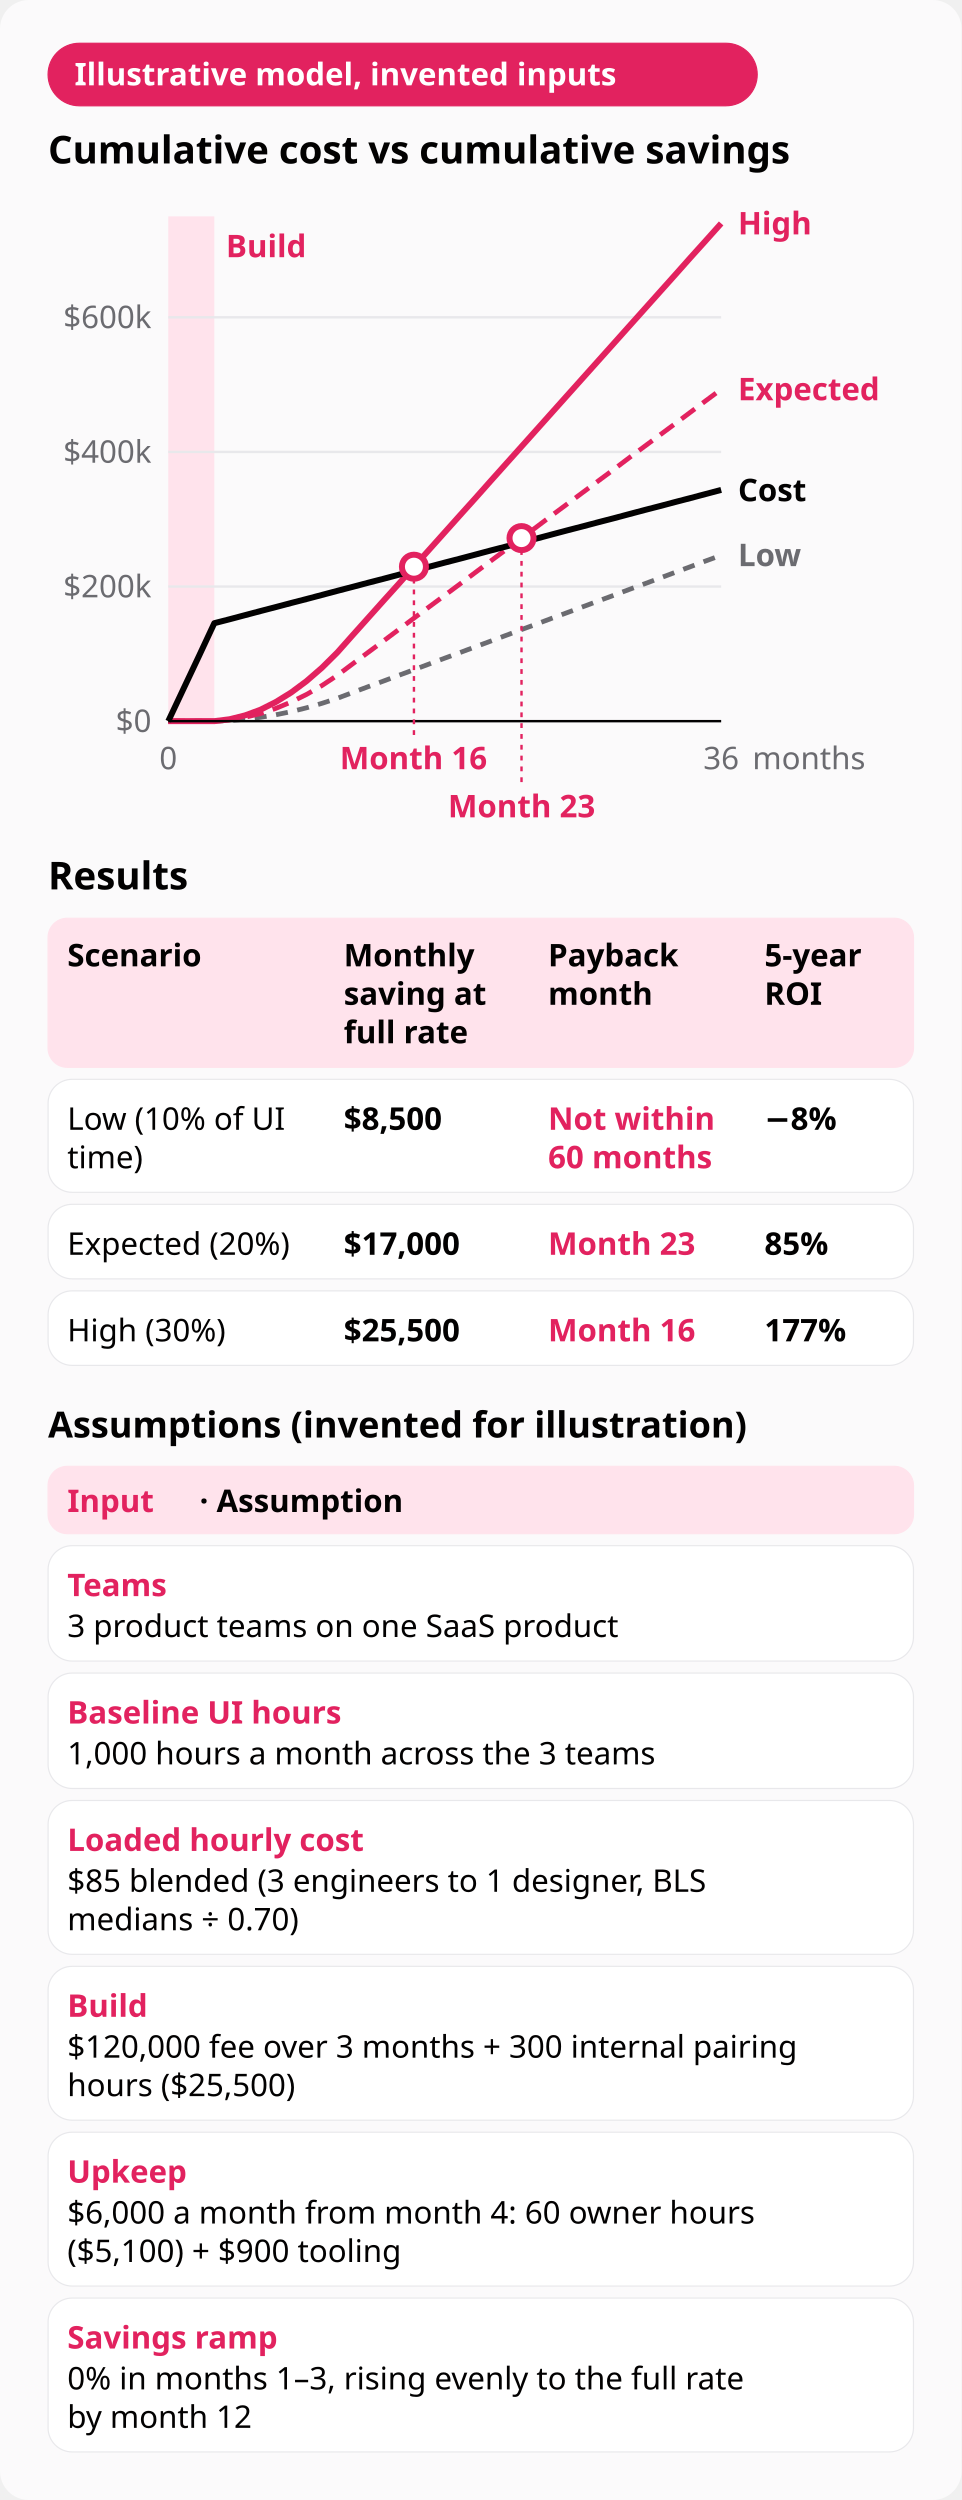
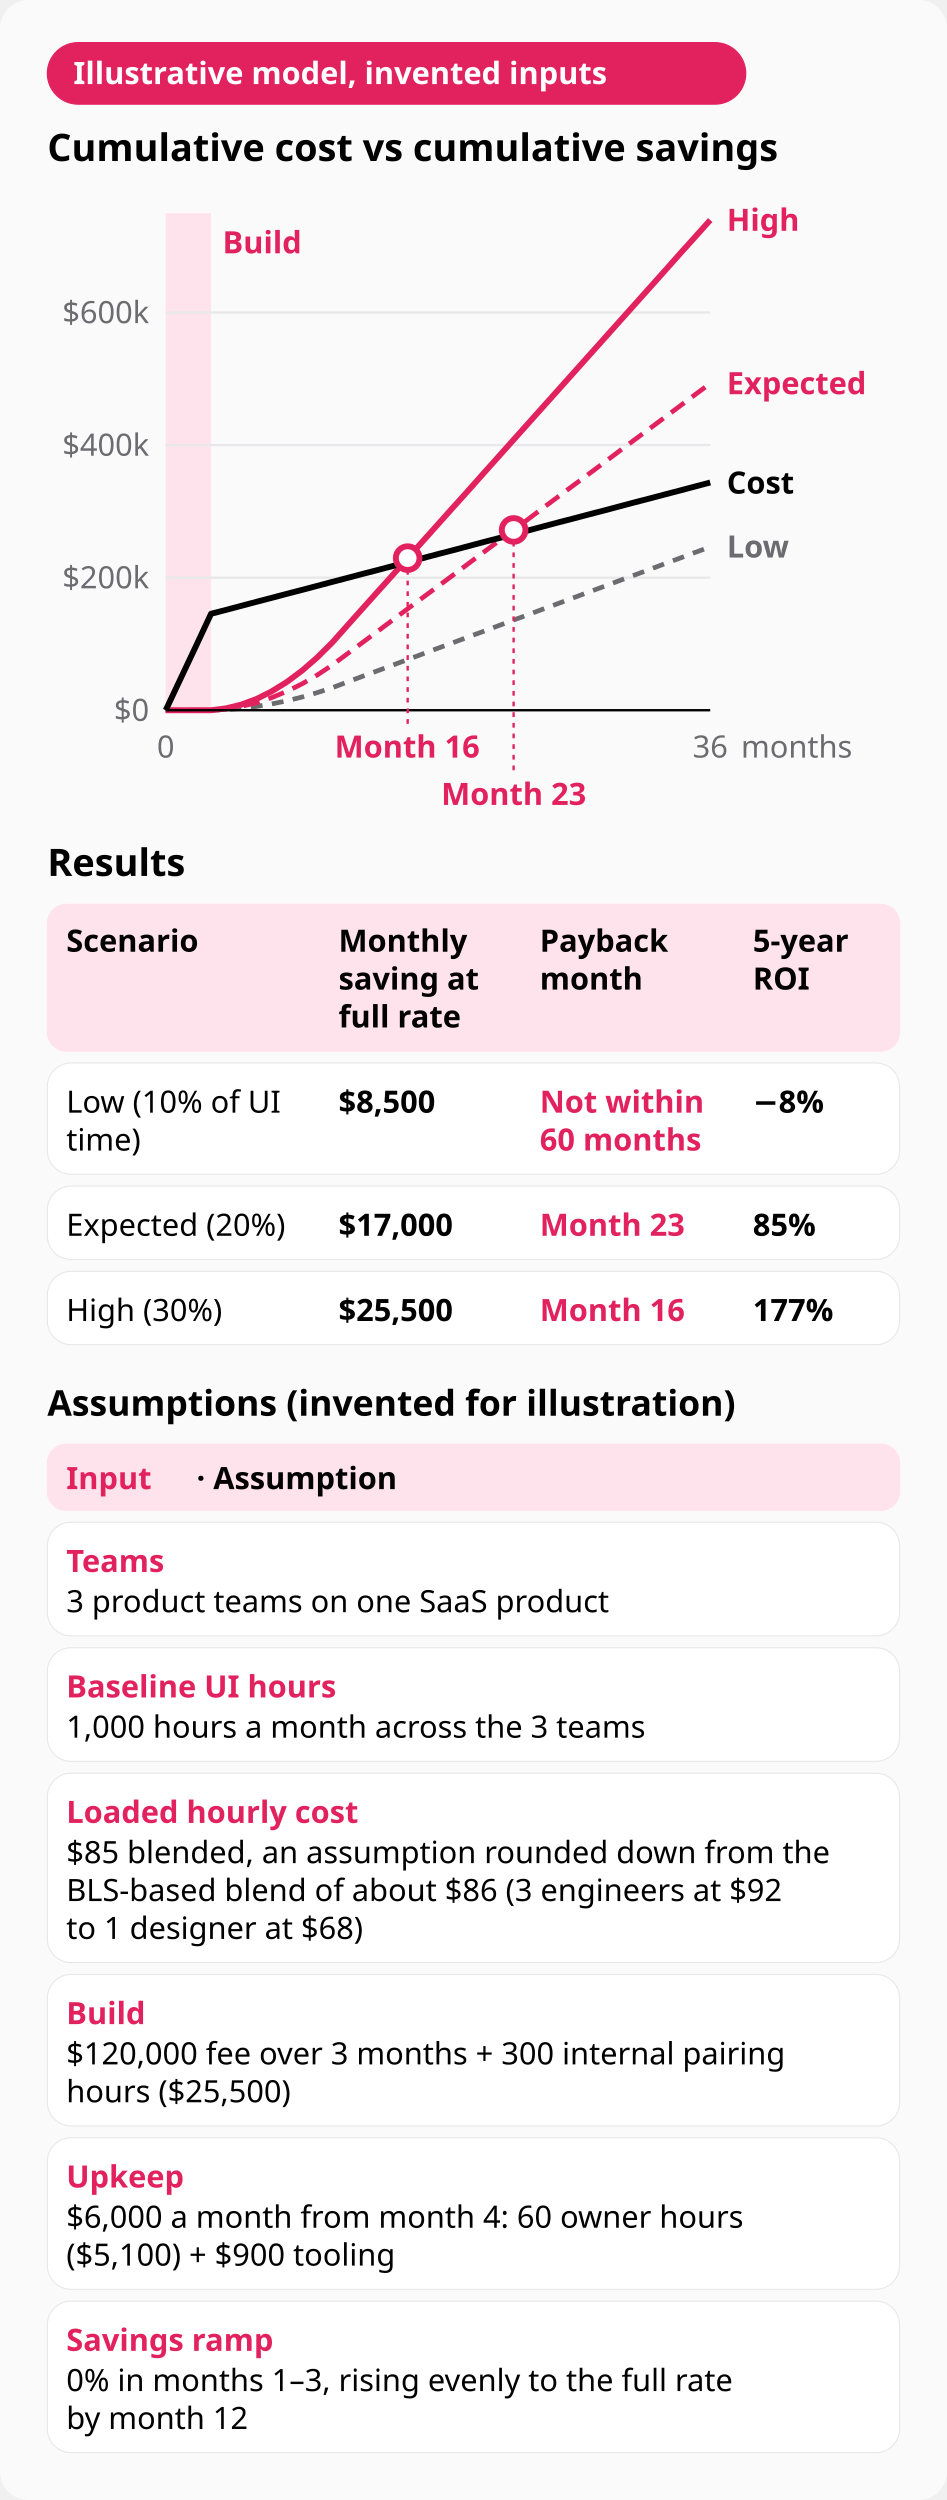
- <svg xmlns="http://www.w3.org/2000/svg" viewBox="0 0 800 2080" width="800" height="2080" font-family="Manrope, system-ui, sans-serif">
-   <rect width="800" height="2080" rx="24" fill="#FBFAFB" />
+ <svg xmlns="http://www.w3.org/2000/svg" viewBox="0 0 800 2112" width="800" height="2112" font-family="Manrope, system-ui, sans-serif">
+   <rect width="800" height="2112" rx="24" fill="#FBFAFB" />
  <defs>
    <marker id="ap" viewBox="0 0 10 10" refX="8" refY="5" markerWidth="7" markerHeight="7" orient="auto-start-reverse">
      <path d="M0 0 L10 5 L0 10 z" fill="#E2225F" />
    </marker>
    <marker id="am" viewBox="0 0 10 10" refX="8" refY="5" markerWidth="7" markerHeight="7" orient="auto-start-reverse">
      <path d="M0 0 L10 5 L0 10 z" fill="#6B6B70" />
    </marker>
  </defs>
  <rect x="40" y="36" width="590.0" height="52" rx="26" fill="#E2225F" stroke="#E2225F" />
  <text x="62" y="71" font-size="26" font-weight="800" fill="#FFFFFF">Illustrative model, invented inputs</text>
  <text x="40" y="136" font-size="32" font-weight="800" fill="#020101">Cumulative cost vs cumulative savings</text>
  <g id="plot">
    <rect x="140.0" y="180" width="38.3" height="420" fill="#FFE3EC" />
    <path d="M140 600.0 H600" stroke="#E8E8EB" stroke-width="2" />
    <text x="126" y="609" font-size="26" fill="#6B6B70" text-anchor="end">$0</text>
    <path d="M140 488.0 H600" stroke="#E8E8EB" stroke-width="2" />
    <text x="126" y="497" font-size="26" fill="#6B6B70" text-anchor="end">$200k</text>
    <path d="M140 376.0 H600" stroke="#E8E8EB" stroke-width="2" />
    <text x="126" y="385" font-size="26" fill="#6B6B70" text-anchor="end">$400k</text>
    <path d="M140 264.0 H600" stroke="#E8E8EB" stroke-width="2" />
    <text x="126" y="273" font-size="26" fill="#6B6B70" text-anchor="end">$600k</text>
    <text x="188" y="214" font-size="26" font-weight="800" fill="#E2225F">Build</text>
    <path d="M140.0 600.0 L152.8 600.0 L165.6 600.0 L178.3 600.0 L191.1 599.5 L203.9 598.4 L216.7 596.8 L229.4 594.7 L242.2 592.1 L255.0 588.9 L267.8 585.2 L280.6 581.0 L293.3 576.2 L306.1 571.4 L318.9 566.7 L331.7 561.9 L344.4 557.2 L357.2 552.4 L370.0 547.6 L382.8 542.9 L395.6 538.1 L408.3 533.4 L421.1 528.6 L433.9 523.8 L446.7 519.1 L459.4 514.3 L472.2 509.6 L485.0 504.8 L497.8 500.0 L510.6 495.3 L523.3 490.5 L536.1 485.8 L548.9 481.0 L561.7 476.2 L574.4 471.5 L587.2 466.7 L600.0 462.0" fill="none" stroke="#6B6B70" stroke-width="4" stroke-dasharray="10 8" stroke-linejoin="round" />
    <path d="M140.0 600.0 L152.8 600.0 L165.6 600.0 L178.3 600.0 L191.1 598.9 L203.9 596.8 L216.7 593.7 L229.4 589.4 L242.2 584.1 L255.0 577.8 L267.8 570.4 L280.6 561.9 L293.3 552.4 L306.1 542.9 L318.9 533.4 L331.7 523.8 L344.4 514.3 L357.2 504.8 L370.0 495.3 L382.8 485.8 L395.6 476.2 L408.3 466.7 L421.1 457.2 L433.9 447.7 L446.7 438.2 L459.4 428.6 L472.2 419.1 L485.0 409.6 L497.8 400.1 L510.6 390.6 L523.3 381.0 L536.1 371.5 L548.9 362.0 L561.7 352.5 L574.4 343.0 L587.2 333.4 L600.0 323.9" fill="none" stroke="#E2225F" stroke-width="4" stroke-dasharray="14 8" stroke-linejoin="round" />
    <path d="M140.0 600.0 L152.8 600.0 L165.6 600.0 L178.3 600.0 L191.1 598.4 L203.9 595.2 L216.7 590.5 L229.4 584.1 L242.2 576.2 L255.0 566.7 L267.8 555.6 L280.6 542.9 L293.3 528.6 L306.1 514.3 L318.9 500.0 L331.7 485.8 L344.4 471.5 L357.2 457.2 L370.0 442.9 L382.8 428.6 L395.6 414.4 L408.3 400.1 L421.1 385.8 L433.9 371.5 L446.7 357.2 L459.4 343.0 L472.2 328.7 L485.0 314.4 L497.8 300.1 L510.6 285.8 L523.3 271.6 L536.1 257.3 L548.9 243.0 L561.7 228.7 L574.4 214.4 L587.2 200.2 L600.0 185.9" fill="none" stroke="#E2225F" stroke-width="5" stroke-linejoin="round" />
    <path d="M140.0 600.0 L152.8 572.8 L165.6 545.7 L178.3 518.5 L191.1 515.2 L203.9 511.8 L216.7 508.4 L229.4 505.1 L242.2 501.7 L255.0 498.4 L267.8 495.0 L280.6 491.6 L293.3 488.3 L306.1 484.9 L318.9 481.6 L331.7 478.2 L344.4 474.8 L357.2 471.5 L370.0 468.1 L382.8 464.8 L395.6 461.4 L408.3 458.0 L421.1 454.7 L433.9 451.3 L446.7 448.0 L459.4 444.6 L472.2 441.2 L485.0 437.9 L497.8 434.5 L510.6 431.2 L523.3 427.8 L536.1 424.4 L548.9 421.1 L561.7 417.7 L574.4 414.4 L587.2 411.0 L600.0 407.6" fill="none" stroke="#020101" stroke-width="5" stroke-linejoin="round" />
    <path d="M140 600 H600" stroke="#020101" stroke-width="2" />
    <text x="140" y="640" font-size="26" fill="#6B6B70" text-anchor="middle">0</text>
    <text x="600" y="640" font-size="26" fill="#6B6B70" text-anchor="middle">36</text>
    <text x="626" y="640" font-size="26" fill="#6B6B70">months</text>
    <path d="M344.4 481.5 V614" stroke="#E2225F" stroke-width="2" stroke-dasharray="4 5" />
    <circle cx="344.4" cy="471.5" r="10" fill="#FFFFFF" stroke="#E2225F" stroke-width="5" />
    <text x="344" y="640" font-size="26" font-weight="800" fill="#E2225F" text-anchor="middle">Month 16</text>
    <path d="M433.9 457.7 V654" stroke="#E2225F" stroke-width="2" stroke-dasharray="4 5" />
    <circle cx="433.9" cy="447.7" r="10" fill="#FFFFFF" stroke="#E2225F" stroke-width="5" />
    <text x="434" y="680" font-size="26" font-weight="800" fill="#E2225F" text-anchor="middle">Month 23</text>
    <text x="614" y="195" font-size="26" font-weight="800" fill="#E2225F">High</text>
    <text x="614" y="333" font-size="26" font-weight="800" fill="#E2225F">Expected</text>
    <text x="614" y="417" font-size="26" font-weight="800" fill="#020101">Cost</text>
    <text x="614" y="471" font-size="26" font-weight="800" fill="#6B6B70">Low</text>
  </g>
  <text x="40" y="740" font-size="32" font-weight="800" fill="#020101">Results</text>
  <g id="reshead">
    <rect x="40" y="764" width="720" height="124" rx="16" fill="#FFE3EC" stroke="#FFE3EC" />
    <text x="56" y="804" font-size="26" font-weight="700" fill="#020101">Scenario</text>
    <text x="286" y="804" font-size="26" font-weight="700" fill="#020101">Monthly</text>
    <text x="286" y="836" font-size="26" font-weight="700" fill="#020101">saving at</text>
    <text x="286" y="868" font-size="26" font-weight="700" fill="#020101">full rate</text>
    <text x="456" y="804" font-size="26" font-weight="700" fill="#020101">Payback</text>
    <text x="456" y="836" font-size="26" font-weight="700" fill="#020101">month</text>
    <text x="636" y="804" font-size="26" font-weight="700" fill="#020101">5-year</text>
    <text x="636" y="836" font-size="26" font-weight="700" fill="#020101">ROI</text>
  </g>
  <g id="res1">
    <rect x="40" y="898" width="720" height="94" rx="20" fill="#FFFFFF" stroke="#E8E8EB" />
    <text x="56" y="940" font-size="26" fill="#020101">Low (10% of UI</text>
    <text x="56" y="972" font-size="26" fill="#020101">time)</text>
    <text x="286" y="940" font-size="26" font-weight="800" fill="#020101">$8,500</text>
    <text x="456" y="940" font-size="26" font-weight="800" fill="#E2225F">Not within</text>
    <text x="456" y="972" font-size="26" font-weight="800" fill="#E2225F">60 months</text>
    <text x="636" y="940" font-size="26" font-weight="800" fill="#020101">−8%</text>
  </g>
  <g id="res2">
    <rect x="40" y="1002" width="720" height="62" rx="20" fill="#FFFFFF" stroke="#E8E8EB" />
    <text x="56" y="1044" font-size="26" fill="#020101">Expected (20%)</text>
    <text x="286" y="1044" font-size="26" font-weight="800" fill="#020101">$17,000</text>
    <text x="456" y="1044" font-size="26" font-weight="800" fill="#E2225F">Month 23</text>
    <text x="636" y="1044" font-size="26" font-weight="800" fill="#020101">85%</text>
  </g>
  <g id="res3">
    <rect x="40" y="1074" width="720" height="62" rx="20" fill="#FFFFFF" stroke="#E8E8EB" />
    <text x="56" y="1116" font-size="26" fill="#020101">High (30%)</text>
    <text x="286" y="1116" font-size="26" font-weight="800" fill="#020101">$25,500</text>
    <text x="456" y="1116" font-size="26" font-weight="800" fill="#E2225F">Month 16</text>
    <text x="636" y="1116" font-size="26" font-weight="800" fill="#020101">177%</text>
  </g>
  <text x="40" y="1196" font-size="30" font-weight="800" fill="#020101">Assumptions (invented for illustration)</text>
  <g id="asshead">
    <rect x="40" y="1220" width="720" height="56" rx="16" fill="#FFE3EC" stroke="#FFE3EC" />
    <text x="56" y="1258" font-size="26" font-weight="700" fill="#E2225F">Input</text>
    <text x="166" y="1258" font-size="26" font-weight="700" fill="#020101">·  Assumption</text>
  </g>
  <g id="a1">
    <rect x="40" y="1286" width="720" height="96" rx="20" fill="#FFFFFF" stroke="#E8E8EB" />
    <text x="56" y="1328" font-size="26" font-weight="800" fill="#E2225F">Teams</text>
    <text x="56" y="1362" font-size="26" fill="#020101">3 product teams on one SaaS product</text>
  </g>
  <g id="a2">
    <rect x="40" y="1392" width="720" height="96" rx="20" fill="#FFFFFF" stroke="#E8E8EB" />
    <text x="56" y="1434" font-size="26" font-weight="800" fill="#E2225F">Baseline UI hours</text>
    <text x="56" y="1468" font-size="26" fill="#020101">1,000 hours a month across the 3 teams</text>
  </g>
  <g id="a3">
-     <rect x="40" y="1498" width="720" height="128" rx="20" fill="#FFFFFF" stroke="#E8E8EB" />
+     <rect x="40" y="1498" width="720" height="160" rx="20" fill="#FFFFFF" stroke="#E8E8EB" />
    <text x="56" y="1540" font-size="26" font-weight="800" fill="#E2225F">Loaded hourly cost</text>
-     <text x="56" y="1574" font-size="26" fill="#020101">$85 blended (3 engineers to 1 designer, BLS</text>
-     <text x="56" y="1606" font-size="26" fill="#020101">medians ÷ 0.70)</text>
+     <text x="56" y="1574" font-size="26" fill="#020101">$85 blended, an assumption rounded down from the</text>
+     <text x="56" y="1606" font-size="26" fill="#020101">BLS-based blend of about $86 (3 engineers at $92</text>
+     <text x="56" y="1638" font-size="26" fill="#020101">to 1 designer at $68)</text>
  </g>
  <g id="a4">
-     <rect x="40" y="1636" width="720" height="128" rx="20" fill="#FFFFFF" stroke="#E8E8EB" />
-     <text x="56" y="1678" font-size="26" font-weight="800" fill="#E2225F">Build</text>
-     <text x="56" y="1712" font-size="26" fill="#020101">$120,000 fee over 3 months + 300 internal pairing</text>
-     <text x="56" y="1744" font-size="26" fill="#020101">hours ($25,500)</text>
+     <rect x="40" y="1668" width="720" height="128" rx="20" fill="#FFFFFF" stroke="#E8E8EB" />
+     <text x="56" y="1710" font-size="26" font-weight="800" fill="#E2225F">Build</text>
+     <text x="56" y="1744" font-size="26" fill="#020101">$120,000 fee over 3 months + 300 internal pairing</text>
+     <text x="56" y="1776" font-size="26" fill="#020101">hours ($25,500)</text>
  </g>
  <g id="a5">
-     <rect x="40" y="1774" width="720" height="128" rx="20" fill="#FFFFFF" stroke="#E8E8EB" />
-     <text x="56" y="1816" font-size="26" font-weight="800" fill="#E2225F">Upkeep</text>
-     <text x="56" y="1850" font-size="26" fill="#020101">$6,000 a month from month 4: 60 owner hours</text>
-     <text x="56" y="1882" font-size="26" fill="#020101">($5,100) + $900 tooling</text>
+     <rect x="40" y="1806" width="720" height="128" rx="20" fill="#FFFFFF" stroke="#E8E8EB" />
+     <text x="56" y="1848" font-size="26" font-weight="800" fill="#E2225F">Upkeep</text>
+     <text x="56" y="1882" font-size="26" fill="#020101">$6,000 a month from month 4: 60 owner hours</text>
+     <text x="56" y="1914" font-size="26" fill="#020101">($5,100) + $900 tooling</text>
  </g>
  <g id="a6">
-     <rect x="40" y="1912" width="720" height="128" rx="20" fill="#FFFFFF" stroke="#E8E8EB" />
-     <text x="56" y="1954" font-size="26" font-weight="800" fill="#E2225F">Savings ramp</text>
-     <text x="56" y="1988" font-size="26" fill="#020101">0% in months 1–3, rising evenly to the full rate</text>
-     <text x="56" y="2020" font-size="26" fill="#020101">by month 12</text>
+     <rect x="40" y="1944" width="720" height="128" rx="20" fill="#FFFFFF" stroke="#E8E8EB" />
+     <text x="56" y="1986" font-size="26" font-weight="800" fill="#E2225F">Savings ramp</text>
+     <text x="56" y="2020" font-size="26" fill="#020101">0% in months 1–3, rising evenly to the full rate</text>
+     <text x="56" y="2052" font-size="26" fill="#020101">by month 12</text>
  </g>
</svg>
